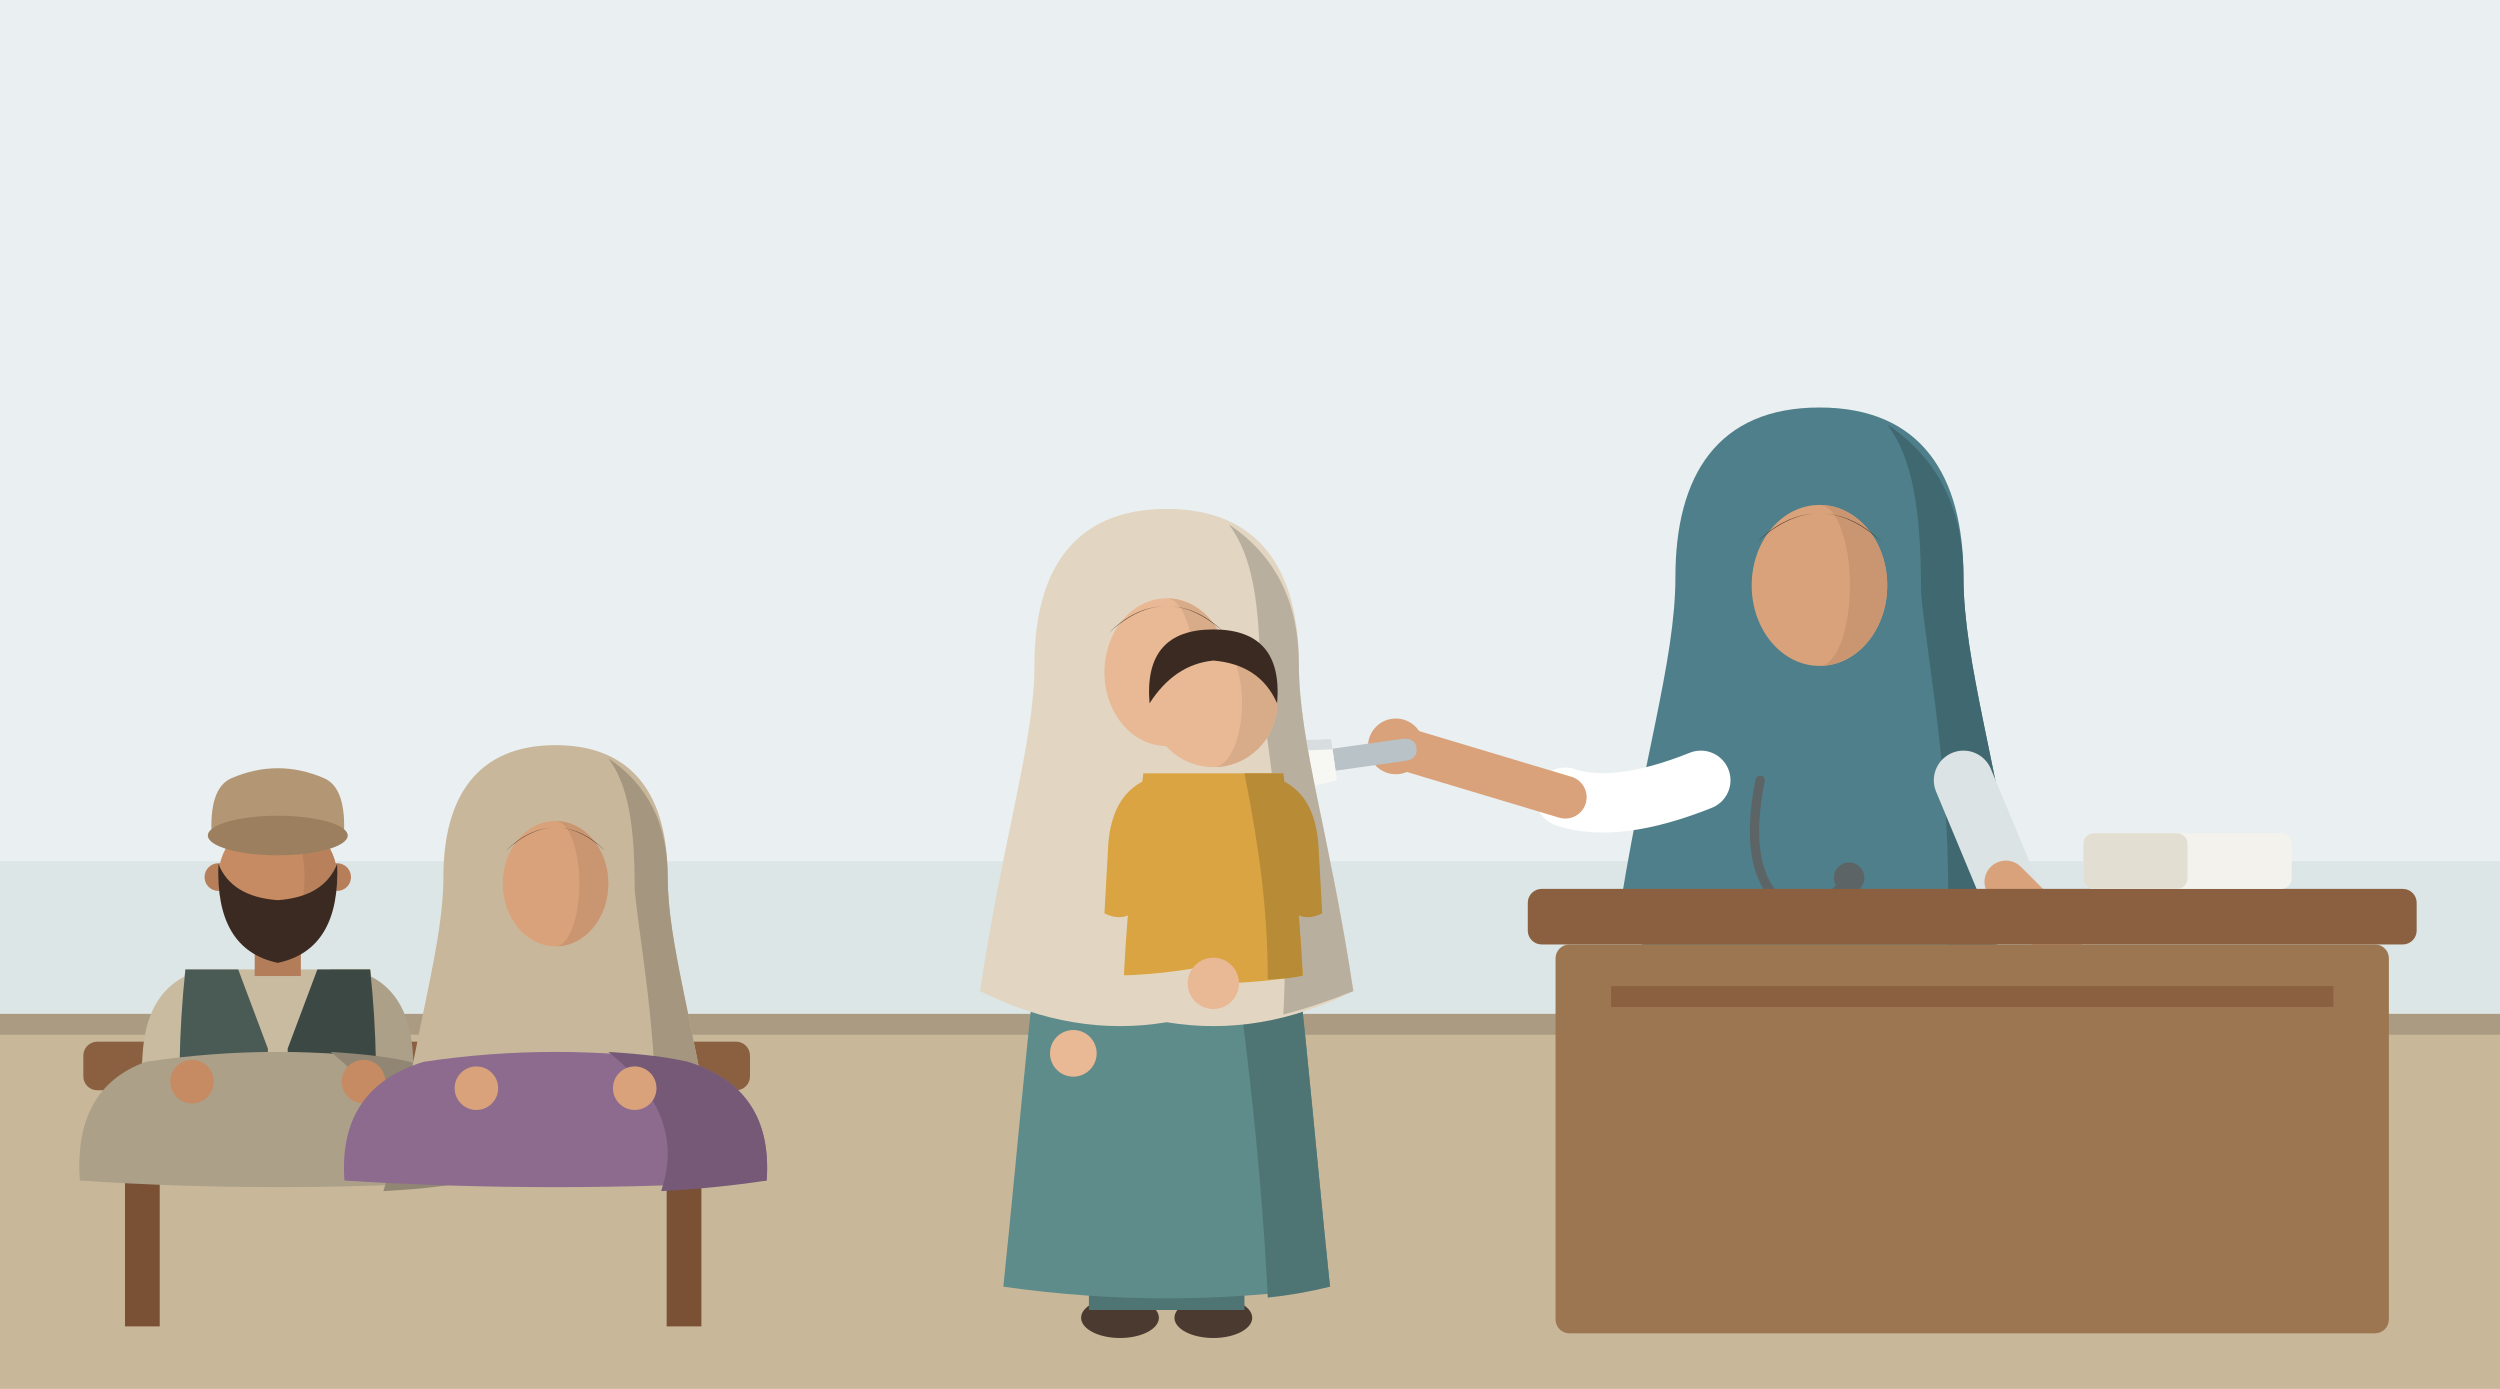
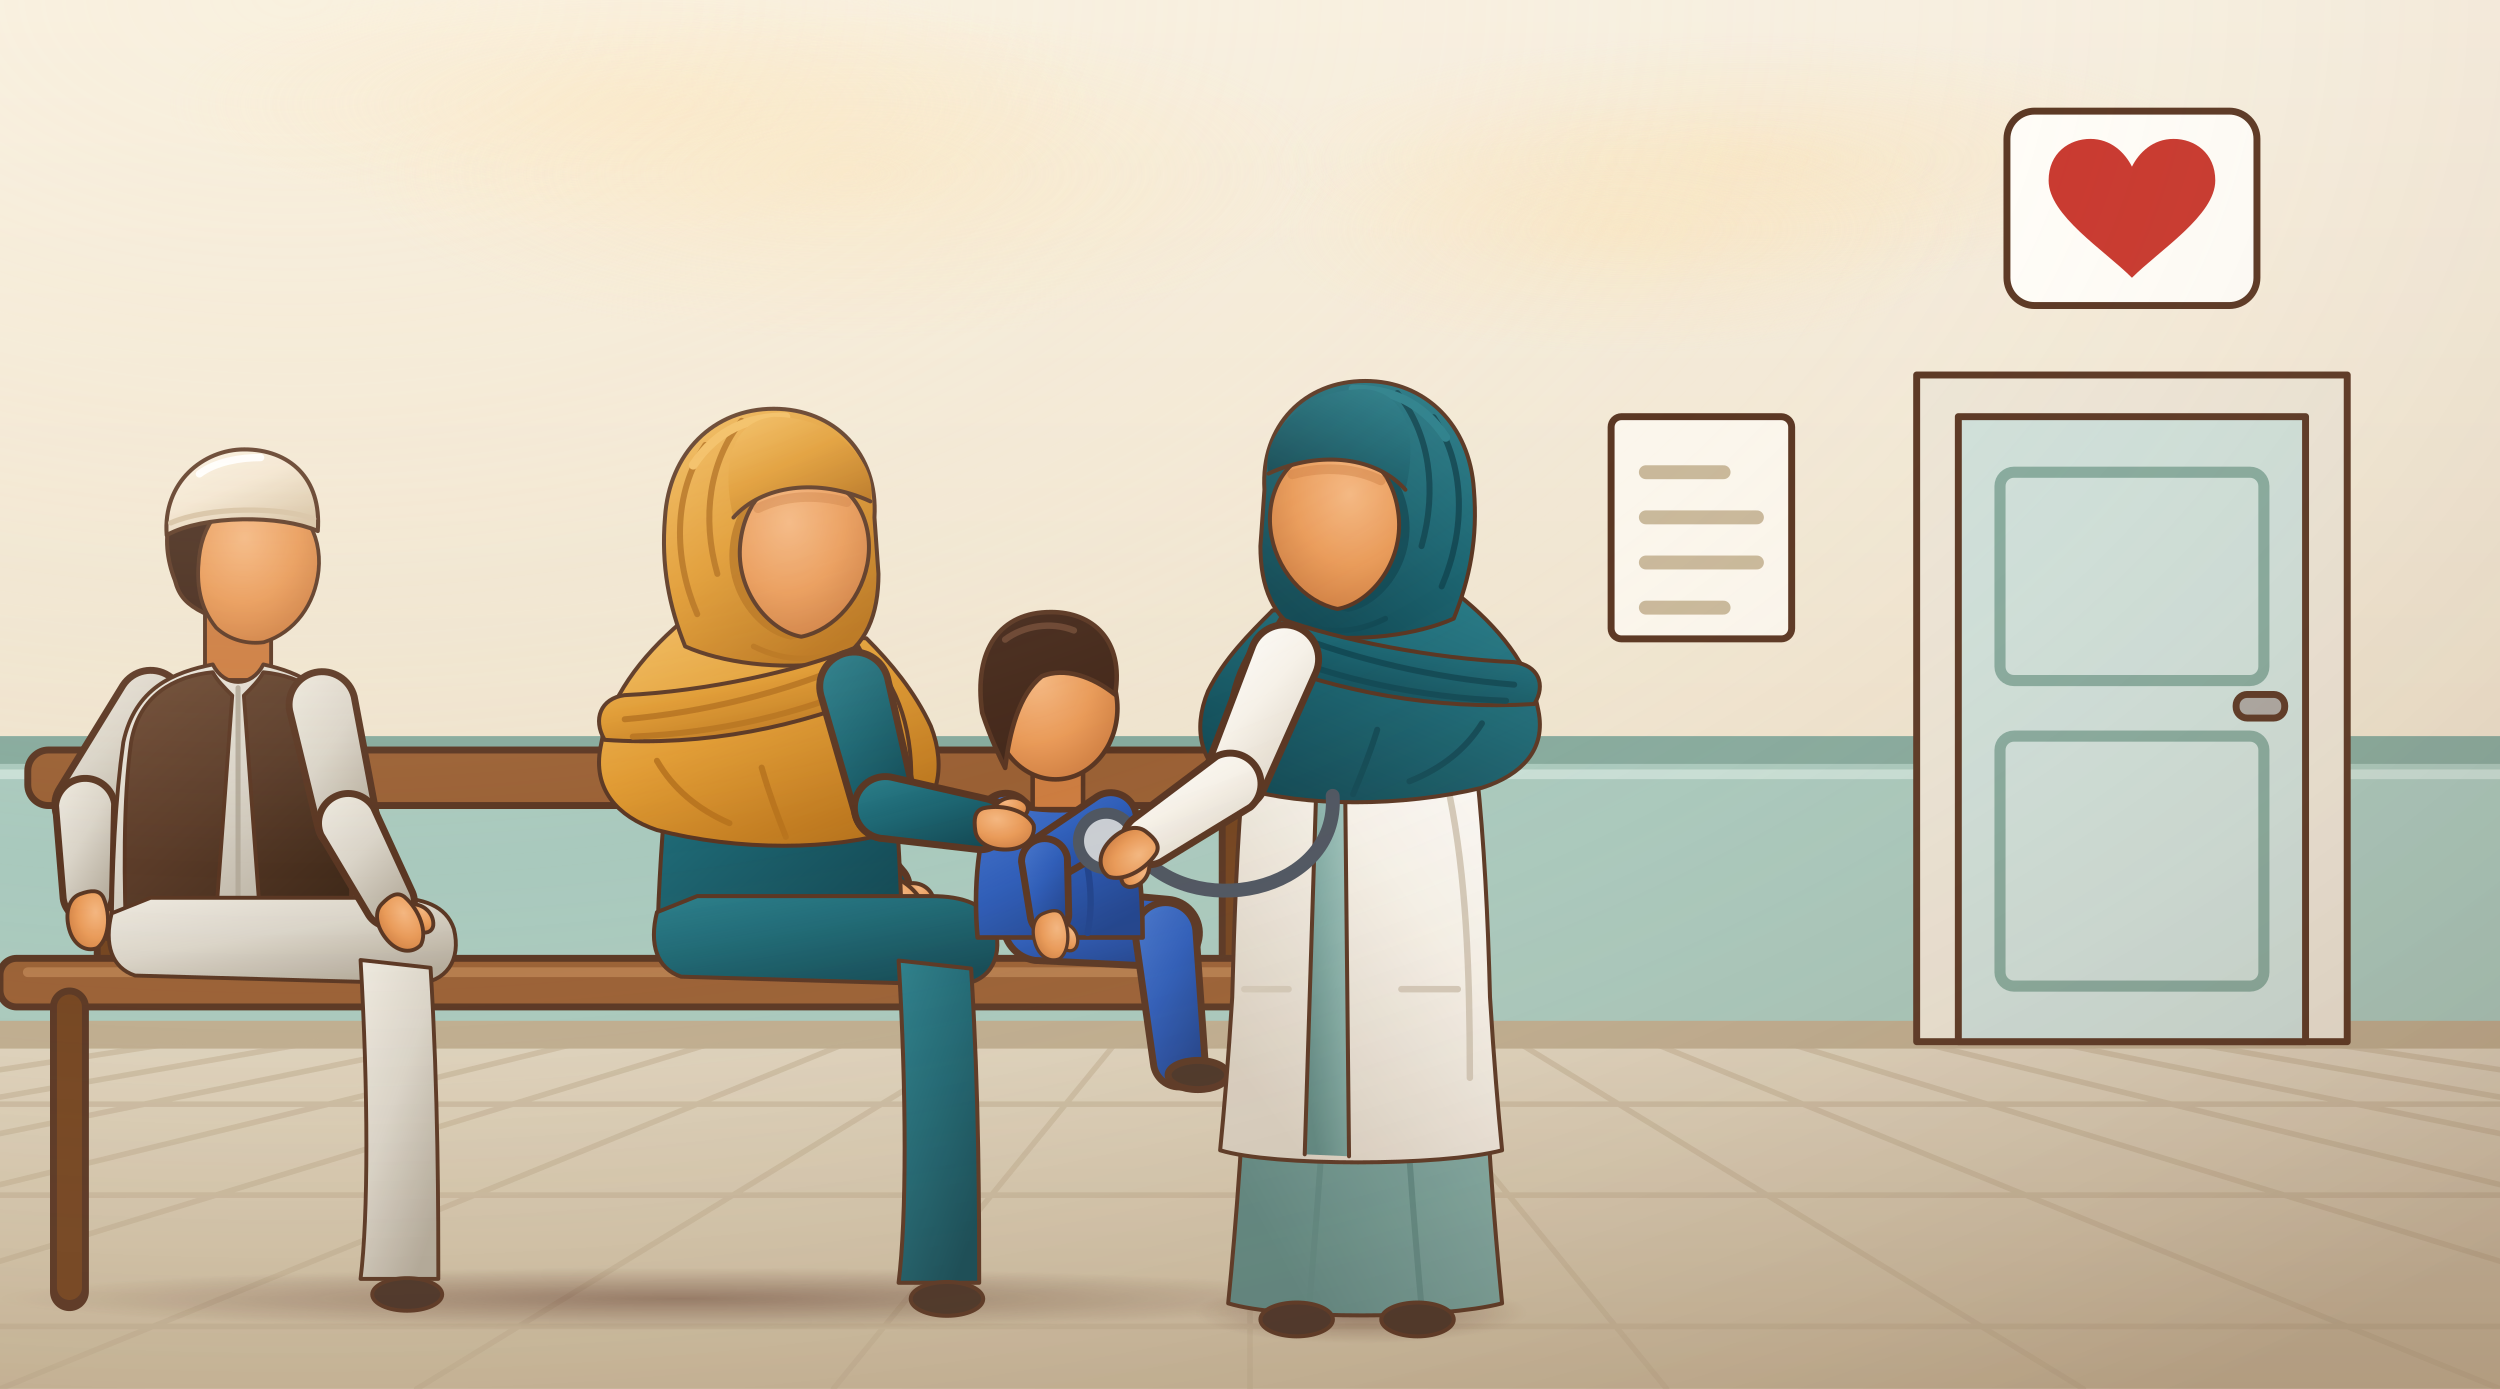
- <svg xmlns="http://www.w3.org/2000/svg" viewBox="0 0 360 200">
-   <rect width="360" height="146" fill="#EAF0F1" />
-   <rect y="124" width="360" height="22" fill="#DCE6E7" />
-   <rect y="146" width="360" height="54" fill="#C9B79A" />
-   <rect y="146" width="360" height="3" fill="#AA9B82" />
-   <rect x="12" y="150" width="96" height="7" rx="2" fill="#8A6040" />
-   <rect x="18" y="157" width="5" height="34" fill="#7A5134" />
-   <rect x="96" y="157" width="5" height="34" fill="#7A5134" />
-   <g transform="translate(40 170) scale(0.95)">
-     <g transform="translate(0 38)">
-       <path d="M-14 -70C-16 -55-17 -46-17.5 -40Q0 -37.5 17.5 -40C17 -46 16 -55 14 -70Z" fill="#C9BBA0" />
-       <path d="M8 -70C10 -55 11 -46 11.5 -38.6Q15 -39 17.5 -40C17 -46 16 -55 14 -70Z" fill="#ACA089" />
-       <path d="M-14 -69Q-20 -66-20.5 -57L-21.5 -40Q-19 -38-16.5 -39Q-15.5 -52-12 -62Z" fill="#C9BBA0" />
-       <path d="M14 -69Q20 -66 20.5 -57L21.5 -40Q19 -38 16.5 -39Q15.5 -52 12 -62Z" fill="#ACA089" />
-       <path d="M-14 -70Q-15.5 -56-14.5 -42H-1.5V-58L-6 -70Z" fill="#4A5A55" />
-       <path d="M14 -70Q15.5 -56 14.5 -42H1.5V-58L6 -70Z" fill="#3B4844" />
-       <circle cx="-3.2" cy="-54" r="0.8" fill="#3B4844" />
-       <circle cx="-3.2" cy="-48" r="0.8" fill="#3B4844" />
-       <rect x="-3.5" y="-76" width="7" height="7" fill="#B27D58" />
-       <circle cx="-9" cy="-84" r="2.1" fill="#B67F5A" />
-       <circle cx="9" cy="-84" r="2.1" fill="#B67F5A" />
-       <circle cx="0" cy="-84" r="9" fill="#C68B62" />
-       <path d="M0 -93A9 9 0 0 1 0 -75A4.05 9 0 0 0 0 -93Z" fill="#B8815B" />
-       <path d="M-9 -86Q-9.5 -73 0 -71Q9.5 -73 9 -86Q7 -81 0 -80.5Q-7 -81-9 -86Z" fill="#3B2A22" />
-       <path d="M-10 -90Q-10.5 -97.5-7 -99Q0 -102 7 -99Q10.5 -97.5 10 -90Q0 -92.5-10 -90Z" fill="#B39674" />
-       <ellipse cx="0" cy="-90.3" rx="10.6" ry="3" fill="#9C7F5E" />
+ <svg xmlns="http://www.w3.org/2000/svg" stroke-linejoin="round" stroke-linecap="round" viewBox="0 0 360 200">
+   <defs>
+     <radialGradient id="lt" cx=".12" cy="0" r="1.25">
+       <stop offset="0" stop-color="#FFF4DC" stop-opacity=".30" />
+       <stop offset=".5" stop-color="#FFF4DC" stop-opacity="0" />
+       <stop offset="1" stop-color="#4A1E08" stop-opacity=".18" />
+     </radialGradient>
+     <radialGradient id="bl">
+       <stop offset="0" stop-color="#FAE3BA" stop-opacity=".75" />
+       <stop offset="1" stop-color="#FAE3BA" stop-opacity="0" />
+     </radialGradient>
+     <radialGradient id="sh">
+       <stop offset="0" stop-color="#3A0E06" stop-opacity=".38" />
+       <stop offset="1" stop-color="#3A0E06" stop-opacity="0" />
+     </radialGradient>
+     <radialGradient id="sk" cx=".36" cy=".3" r=".8">
+       <stop offset="0" stop-color="#F4B680" />
+       <stop offset=".55" stop-color="#E99A58" />
+       <stop offset="1" stop-color="#CC7C40" />
+     </radialGradient>
+     <linearGradient id="sc" x1="0" y1="0" x2="0.7" y2="1">
+       <stop offset="0" stop-color="#F2BC5E" />
+       <stop offset=".5" stop-color="#E09A31" />
+       <stop offset="1" stop-color="#B9741D" />
+     </linearGradient>
+     <linearGradient id="te" x1="0" y1="0" x2="0.7" y2="1">
+       <stop offset="0" stop-color="#2B7F8B" />
+       <stop offset=".5" stop-color="#1D6672" />
+       <stop offset="1" stop-color="#124A55" />
+     </linearGradient>
+     <linearGradient id="kb" x1="0" y1="0" x2="0.7" y2="1">
+       <stop offset="0" stop-color="#4776CC" />
+       <stop offset=".5" stop-color="#2D5CB8" />
+       <stop offset="1" stop-color="#1F428C" />
+     </linearGradient>
+     <linearGradient id="ws" x1="0" y1="0" x2="0.7" y2="1">
+       <stop offset="0" stop-color="#FBF3E6" />
+       <stop offset=".5" stop-color="#F3E6D2" />
+       <stop offset="1" stop-color="#D6C2A4" />
+     </linearGradient>
+     <linearGradient id="km" x1="0" y1="0" x2="0.7" y2="1">
+       <stop offset="0" stop-color="#EEE9DF" />
+       <stop offset=".5" stop-color="#DAD4C8" />
+       <stop offset="1" stop-color="#B4AB9B" />
+     </linearGradient>
+     <linearGradient id="vs" x1="0" y1="0" x2="0.7" y2="1">
+       <stop offset="0" stop-color="#6E4A33" />
+       <stop offset=".5" stop-color="#5A3B28" />
+       <stop offset="1" stop-color="#3E2818" />
+     </linearGradient>
+     <linearGradient id="ct" x1="0" y1="0" x2="0.7" y2="1">
+       <stop offset="0" stop-color="#FFFFFF" />
+       <stop offset=".5" stop-color="#F6F1E8" />
+       <stop offset="1" stop-color="#D9CFC0" />
+     </linearGradient>
+     <linearGradient id="hw" x1="0" y1="0" x2="0" y2="1">
+       <stop offset="0" stop-color="#F7EFE0" />
+       <stop offset="1" stop-color="#ECDFC7" />
+     </linearGradient>
+     <linearGradient id="hf" x1="0" y1="0" x2="0" y2="1">
+       <stop offset="0" stop-color="#DED2BC" />
+       <stop offset="1" stop-color="#C9B89A" />
+     </linearGradient>
+     <linearGradient id="nd" x1="0" y1="0" x2="0.7" y2="1">
+       <stop offset="0" stop-color="#A6C8C1" />
+       <stop offset=".5" stop-color="#82ABA4" />
+       <stop offset="1" stop-color="#5D8781" />
+     </linearGradient>
+   </defs>
+   <rect width="360" height="150" fill="url(#hw)" />
+   <ellipse cx="92" cy="15" rx="68" ry="19" fill="url(#bl)" opacity=".7" />
+   <ellipse cx="122" cy="25" rx="71" ry="24" fill="url(#bl)" opacity=".7" />
+   <ellipse cx="252" cy="23" rx="70" ry="18" fill="url(#bl)" opacity=".7" />
+   <ellipse cx="234" cy="33" rx="52" ry="18" fill="url(#bl)" opacity=".7" />
+   <rect y="108" width="360" height="42" fill="#A9C9BD" />
+   <rect y="106" width="360" height="4" fill="#86AA9D" />
+   <path d="M0 111.5H360" stroke="#C8DFD6" stroke-width="1.4" />
+   <rect y="150" width="360" height="50" fill="url(#hf)" />
+   <rect y="147" width="360" height="4" fill="#BFAD8F" />
+   <path d="M0 159H360M0 172.1H360M0 191H360M26.4 150L-300 200M45.6 150L-240 200M64.8 150L-180 200M84 150L-120 200M103.2 150L-60 200M122.4 150L0 200M141.6 150L60 200M160.8 150L120 200M180 150L180 200M199.2 150L240 200M218.4 150L300 200M237.6 150L360 200M256.8 150L420 200M276 150L480 200M295.2 150L540 200M314.4 150L600 200M333.6 150L660 200" stroke="#BFAD8F" stroke-width=".8" opacity=".55" />
+   <rect x="276" y="54" width="62" height="96" fill="#EDE5D6" stroke="#5A3622" />
+   <rect x="282" y="60" width="50" height="90" fill="#CFE0DA" stroke="#5A3622" />
+   <rect x="288" y="68" width="38" height="30" rx="2" fill="none" stroke="#86AA9D" stroke-width="1.6" />
+   <rect x="288" y="106" width="38" height="36" rx="2" fill="none" stroke="#86AA9D" stroke-width="1.6" />
+   <rect x="322" y="100" width="7" height="3.4" rx="1.6" fill="#ABA7A2" stroke="#5A3622" />
+   <rect x="289" y="16" width="36" height="28" rx="4" fill="#FFFDF8" stroke="#5A3622" />
+   <path transform="translate(307 31) scale(1)" d="M0 9C-4 5-12 0-12-5C-12-9-9-11-6-11C-3-11-1-9 0-7C1-9 3-11 6-11C9-11 12-9 12-5C12 0 4 5 0 9Z" fill="#C8372D" />
+   <rect x="232" y="60" width="26" height="32" rx="1.5" fill="#FBF6EC" stroke="#5A3622" />
+   <path d="M237 68h11.2M237 74.5h16M237 81h16M237 87.5h11.2" stroke="#C9B89A" stroke-width="2" stroke-linecap="round" />
+   <ellipse cx="98" cy="187" rx="98" ry="4.5" fill="url(#sh)" />
+   <rect x="4" y="108" width="186" height="8" rx="3" fill="#9A6034" stroke="#5A3622" />
+   <path d="M16 116V138M178 116V138" stroke="#5A3622" stroke-width="5" />
+   <path d="M16 116V138M178 116V138" stroke="#74441F" stroke-width="3" />
+   <rect x="0" y="138" width="194" height="7" rx="2.4" fill="#9A6034" stroke="#5A3622" />
+   <path d="M4 140H190" stroke="#B57C4C" stroke-width="1.4" />
+   <path d="M10 145V186" stroke="#5A3622" stroke-width="5.6" />
+   <path d="M10 145V185.4" stroke="#74441F" stroke-width="3.6" />
+   <path d="M184 145V186" stroke="#5A3622" stroke-width="5.6" />
+   <path d="M184 145V185.4" stroke="#74441F" stroke-width="3.6" />
+   <path d="M17.7 98.7L8.6 113.5A4.284 4.284 0 0 0 15.8 118.2L25.7 103.9A4.76 4.76 0 0 0 17.7 98.7Z" fill="url(#km)" stroke="#5A3622" />
+   <path d="M8 116L9.1 129.4A3.57 3.57 0 0 0 16.2 129.2L16.5 115.7A4.284 4.284 0 0 0 8 116Z" fill="url(#km)" stroke="#5A3622" />
+   <g transform="translate(12.72 132.08) rotate(88.296) scale(0.56)">
+     <path d="M-3-3C-2.2-7.4 2.2-9 5-7.2C6.4-6.2 6.2-4.2 4.4-3.2Z" fill="url(#sk)" stroke="#5A3622" />
+     <path d="M-5-4C0-6 6-5 8-2C9 1 7 4 3 5C-1 6-5 5-6 2C-7-1-7-3-5-4Z" fill="url(#sk)" stroke="#5A3622" />
+   </g>
+   <g transform="translate(34 80) scale(0.56 0.56)">
+     <path d="M-8 14H9V32H-8Z" fill="#CC7C40" stroke="#5A3622" />
+     <path d="M-6 28C-16 30-26 34-29 48C-31 62-32 80-32 100H32C32 80 31 62 29 48C26 34 16 30 7 28C4 34-3 34-6 28Z" fill="url(#km)" stroke="#5A3622" />
+     <path d="M-6 30C-16 31-25 36-27 48C-29 62-29 84-28 104H-6L-1 36C-3 34-5 32-6 30ZM7 30C17 31 26 36 28 48C30 62 30 84 29 104H7L2 36C4 34 6 32 7 30Z" fill="url(#vs)" stroke="#5A3622" />
+     <path d="M0.5 34V96" stroke="#B4AB9B" stroke-width="1.3" />
+     <path d="M-32 92C-34 100-32 106-26 108L46 110C54 110 58 104 56 96C54 90 48 88 40 88H-22Z" fill="url(#km)" stroke="#5A3622" />
+     <path d="M32 104C34 138 34 170 32 186H52C52 170 52 138 50 106Z" fill="url(#km)" stroke="#5A3622" />
+     <ellipse cx="44" cy="190" rx="9" ry="4.2" fill="#4A3326" stroke="#5A3622" />
+   </g>
+   <g transform="translate(34 80) scale(0.588 0.588)">
+     <path d="M-15 6C-19-4-17-16-6-20C6-23 16-16 17-6C17 2 15 8 12 12L-8 14C-12 12-14 10-15 6Z" fill="#44281A" stroke="#5A3622" />
+     <g transform="translate(5 3) rotate(6) scale(.92)">
+       <path d="M0-19.5C10-19.5 16.5-11 16.5-1C16.5 8 12 16 4 19.5C0 20.5-5 20-9 17C-14 12-15.5 6-15.5-1C-15.5-12-9-19.5 0-19.5Z" fill="url(#sk)" stroke="#5A3622" />
    </g>
-     <path d="M-30 0Q-31 -14-20 -18Q0 -21 20 -18Q31 -14 30 0Q0 2-30 0Z" fill="#ACA089" />
-     <path d="M8 -19.5Q16 -19 20 -18Q31 -14 30 0Q24 1.2 16 1.6Q20 -10 8 -19.5Z" fill="#908673" />
-     <circle cx="-13" cy="-15" r="3.3" fill="#C68B62" />
-     <circle cx="13" cy="-15" r="3.3" fill="#C68B62" />
-   </g>
-   <g transform="translate(80 170) scale(0.95)">
-     <g transform="translate(0 40)">
-       <path d="M-13 -70C-15 -58-16 -50-17 -42H17C16 -50 15 -58 13 -70Z" fill="#8C6B8E" />
-       <path d="M0 -106C-12 -106-17 -98-17 -86C-17 -76-21 -64-24 -44Q-12 -38 0 -40Q12 -38 24 -44C21 -64 17 -76 17 -86C17 -98 12 -106 0 -106Z" fill="#C9B79C" />
-       <path d="M8 -104C14 -100 17 -94 17 -86C17 -76 21 -64 24 -44Q19 -42 15 -41C16 -60 13 -74 12 -84C12 -94 11 -100 8 -104Z" fill="#A4967F" />
-       <ellipse cx="0" cy="-85" rx="8" ry="9.5" fill="#D9A27A" />
-       <path d="M0 -94.5A8 9.5 0 0 1 0 -75.5A3.6 9.5 0 0 0 0 -94.5Z" fill="#C99671" />
-       <path d="M-7.5 -90Q0 -97 7.5 -90Q4 -93.5 0 -93.5Q-4 -93.5-7.5 -90Z" fill="#3B2A22" />
+     <path d="M-17-5C-18-18-8-26 2-26C13-26 21-19 20-6C11-10-8-10-17-5Z" fill="url(#ws)" stroke="#5A3622" />
+     <path d="M-16-8C-7-12 11-12 19-9" fill="none" stroke="#D6C2A4" stroke-width="1.3" />
+     <path d="M-9-20C-5-23 1-24 6-24" fill="none" stroke="#FFFFFF" stroke-width="1.8" stroke-linecap="round" />
+   </g>
+   <path d="M41.7 102.3L45.8 119.2A4.284 4.284 0 0 0 54.2 117.3L51 100.3A4.76 4.76 0 0 0 41.7 102.3Z" fill="url(#km)" stroke="#5A3622" />
+   <path d="M46.2 120.2L53.1 131.8A3.57 3.57 0 0 0 59.4 128.5L53.8 116.3A4.284 4.284 0 0 0 46.2 120.2Z" fill="url(#km)" stroke="#5A3622" />
+   <g transform="translate(57.52 132.64) rotate(62.423) scale(0.56)">
+     <path d="M-3-3C-2.2-7.4 2.2-9 5-7.2C6.4-6.2 6.2-4.2 4.4-3.2Z" fill="url(#sk)" stroke="#5A3622" />
+     <path d="M-5-4C0-6 6-5 8-2C9 1 7 4 3 5C-1 6-5 5-6 2C-7-1-7-3-5-4Z" fill="url(#sk)" stroke="#5A3622" />
+   </g>
+   <path d="M98.3 102L110.2 115.5A4.437 4.437 0 0 0 117 109.9L105.9 95.7A4.93 4.93 0 0 0 98.3 102Z" fill="url(#te)" stroke="#5A3622" />
+   <path d="M110.3 115.7L124.7 130.5A3.697 3.697 0 0 0 130.2 125.6L116.9 109.7A4.437 4.437 0 0 0 110.3 115.7Z" fill="url(#te)" stroke="#5A3622" />
+   <g transform="translate(129.4 130.2) rotate(47.95) scale(0.58)">
+     <path d="M-3-3C-2.2-7.4 2.2-9 5-7.2C6.4-6.2 6.2-4.2 4.4-3.2Z" fill="url(#sk)" stroke="#5A3622" />
+     <path d="M-5-4C0-6 6-5 8-2C9 1 7 4 3 5C-1 6-5 5-6 2C-7-1-7-3-5-4Z" fill="url(#sk)" stroke="#5A3622" />
+   </g>
+   <g transform="translate(112 78) scale(0.58 0.58)">
+     <path d="M-20 24C-27 44-29 70-30 100H31C30 70 29 44 21 24Z" fill="url(#te)" stroke="#5A3622" />
+     <path d="M-30 92C-32 100-30 106-24 108L44 110C52 110 56 104 54 96C52 90 46 88 38 88H-20Z" fill="url(#te)" stroke="#5A3622" />
+     <path d="M30 104C32 137 32 168 30 184H50C50 168 50 137 48 106Z" fill="url(#te)" stroke="#5A3622" />
+     <ellipse cx="42" cy="188" rx="9" ry="4.2" fill="#4A3326" stroke="#5A3622" />
+   </g>
+   <g transform="translate(112 78) scale(0.58 0.58)">
+     <path d="M-24 20C-34 28.6 -42 38.9 -44 51C-46 61.3 -40 68.2 -30 71.6C-10 76.8 14 76.8 30 71.6C40 66.4 42 56.1 38 45.8C34 37.2 28 30 22 24Z" fill="url(#sc)" stroke="#5A3622" />
+     <path d="M28 40.6C31 49.2 31 57.8 29 66.4M-30 54.4C-26 61.3 -20 66.4 -12 69.9M-4 56.1C-2 63 0 68.2 2 73.3" fill="none" stroke="#B9741D" stroke-width="1.5" stroke-linecap="round" />
+     <path d="M22 28C30 35.5 34 47.5 33 63C32 68.2 28 71.6 24 71.6C22 59.6 20 45.8 14 36Z" fill="url(#sc)" stroke="#5A3622" />
+     <path d="M24-6C25-22 14-33-1-33C-16-33-27-22-28-6C-29 6-27 16-23 26C-14 30 0 32 14 30C22 26 25 18 25 8Z" fill="url(#sc)" stroke="#5A3622" />
+     <path d="M-18-24C-26-12-26 4-20 18M-9-30C-17-20-19-6-15 8" fill="none" stroke="#B9741D" stroke-width="1.5" stroke-linecap="round" />
+     <path d="M-21-19C-15-28-7-31 2-31" fill="none" stroke="#F2BC5E" stroke-width="2.2" stroke-linecap="round" />
+     <g transform="translate(6 3) rotate(6)">
+       <path d="M0-19.5C10-19.5 16.5-11 16.5-1C16.5 9 10 18 2 20.5C-6 20-15.5 11-15.5-1C-15.5-12-9-19.5 0-19.5Z" fill="#B9741D" transform="translate(-2.5 1)" opacity=".9" />
+       <path d="M0-19.5C10-19.5 16.5-11 16.5-1C16.5 9 10 18 2 20.5C-6 20-15.5 11-15.5-1C-15.5-12-9-19.5 0-19.5Z" fill="url(#sk)" stroke="#5A3622" />
    </g>
-     <path d="M-32 0Q-33 -14-20 -18Q0 -21 20 -18Q33 -14 32 0Q0 2-32 0Z" fill="#8C6B8E" />
-     <path d="M8 -19.5Q16 -19 20 -18Q33 -14 32 0Q24 1.2 16 1.6Q20 -10 8 -19.5Z" fill="#755977" />
-     <circle cx="-12" cy="-14" r="3.3" fill="#D9A27A" />
-     <circle cx="12" cy="-14" r="3.3" fill="#D9A27A" />
-   </g>
-   <g transform="translate(262 188) scale(1.22)">
-     <ellipse cx="-6" cy="-2" rx="5" ry="2.6" fill="#4A3A30" />
-     <ellipse cx="6" cy="-2" rx="5" ry="2.6" fill="#4A3A30" />
-     <path d="M-10 -12H10V-3H-10Z" fill="#58657B" />
-     <path d="M-14 -70C-17 -50-18 -35-19 -16Q0 -13 19 -16C18 -35 17 -50 14 -70Z" fill="#FFFFFF" />
-     <path d="M6 -70C9 -50 10 -35 11 -15Q15 -15.5 19 -16C18 -35 17 -50 14 -70Z" fill="#DCE3E5" />
-     <path d="M-3 -64L0 -40L3 -64Z" fill="#6E7F9A" />
-     <path d="M-13 -70C-15 -58-16 -50-17 -42H17C16 -50 15 -58 13 -70Z" fill="#6E7F9A" />
-     <path d="M0 -106C-12 -106-17 -98-17 -86C-17 -76-21 -64-24 -44Q-12 -38 0 -40Q12 -38 24 -44C21 -64 17 -76 17 -86C17 -98 12 -106 0 -106Z" fill="#4F7F8A" />
-     <path d="M8 -104C14 -100 17 -94 17 -86C17 -76 21 -64 24 -44Q19 -42 15 -41C16 -60 13 -74 12 -84C12 -94 11 -100 8 -104Z" fill="#406871" />
-     <ellipse cx="0" cy="-85" rx="8" ry="9.5" fill="#D9A27A" />
-     <path d="M0 -94.5A8 9.5 0 0 1 0 -75.5A3.6 9.5 0 0 0 0 -94.5Z" fill="#C99671" />
-     <path d="M-7.5 -90Q0 -97 7.5 -90Q4 -93.5 0 -93.5Q-4 -93.5-7.5 -90Z" fill="#3B2A22" />
-     <path d="M-7 -62Q-9 -52-5 -48Q0 -46 3 -50" fill="none" stroke="#5C6466" stroke-width="1.1" stroke-linecap="round" stroke-linejoin="round" />
-     <circle cx="3.5" cy="-50.5" r="1.8" fill="#5C6466" />
-     <path d="M10 -52A3 3 0 1 0 10 -46A2.4 2.4 0 1 1 10 -52Z" fill="#B6322D" />
-     <path d="M-14 -62Q-24 -58 -30 -60" fill="none" stroke="#FFFFFF" stroke-width="7" stroke-linecap="round" />
-     <path d="M-30 -60L-50 -66" fill="none" stroke="#D9A27A" stroke-width="5.04" stroke-linecap="round" />
-     <circle cx="-50" cy="-66" r="3.29" fill="#D9A27A" />
-     <path d="M17 -62Q19.5 -56 22 -50" fill="none" stroke="#DCE3E5" stroke-width="7" stroke-linecap="round" />
-     <path d="M22 -50L28 -44" fill="none" stroke="#D9A27A" stroke-width="5.04" stroke-linecap="round" />
-     <circle cx="28" cy="-44" r="3.29" fill="#D9A27A" />
-   </g>
-   <g transform="translate(202 108) rotate(172)">
-     <path d="M0 -1.6H10V1.6H0Q-2 1.6-2 0Q-2 -1.6 0 -1.6Z" fill="#B9C2C7" />
-     <path d="M10 -3Q24 -4.5 44 -6Q56 -6 56 0Q56 6 44 6Q24 4.5 10 3Z" fill="#F7F7F4" />
-     <path d="M10 1.5Q24 3 44 4.2Q53 4.5 55.5 1.2Q55 6 44 6Q24 4.5 10 3Z" fill="#D8DDE0" />
-     <rect x="24" y="-3.6" width="16" height="7.2" rx="1.2" fill="#2F4F57" />
-     <path d="M27 0h10" stroke="#8FD0C0" stroke-width="2" stroke-linecap="round" />
-     <circle cx="48.5" cy="0" r="2.6" fill="#3F7F8C" />
-   </g>
-   <rect x="220" y="128" width="128" height="8" rx="2" fill="#8A6040" />
-   <rect x="224" y="136" width="120" height="56" rx="2" fill="#9C7650" />
-   <rect x="232" y="142" width="104" height="3" fill="#8A6040" />
-   <rect x="300" y="120" width="30" height="8" rx="1.5" fill="#F4F2EC" />
-   <rect x="300" y="120" width="15" height="8" rx="1.5" fill="#E3DED2" />
-   <g transform="translate(168 192) scale(1.12)">
-     <ellipse cx="-6" cy="-2" rx="5" ry="2.6" fill="#4A3A30" />
-     <ellipse cx="6" cy="-2" rx="5" ry="2.6" fill="#4A3A30" />
-     <path d="M-10 -10H10V-3H-10Z" fill="#4E7573" />
-     <path d="M-14 -70C-17 -50-19 -25-21 -6Q0 -3 21 -6C19 -25 17 -50 14 -70Z" fill="#5E8C8A" />
-     <path d="M5 -70C9 -50 12 -25 13 -4.6Q17 -5 21 -6C19 -25 17 -50 14 -70Z" fill="#4E7573" />
-     <path d="M-13 -70C-15 -58-16 -50-17 -42H17C16 -50 15 -58 13 -70Z" fill="#5E8C8A" />
-     <path d="M0 -106C-12 -106-17 -98-17 -86C-17 -76-21 -64-24 -44Q-12 -38 0 -40Q12 -38 24 -44C21 -64 17 -76 17 -86C17 -98 12 -106 0 -106Z" fill="#E2D6C2" />
-     <path d="M8 -104C14 -100 17 -94 17 -86C17 -76 21 -64 24 -44Q19 -42 15 -41C16 -60 13 -74 12 -84C12 -94 11 -100 8 -104Z" fill="#B9AF9F" />
-     <ellipse cx="0" cy="-85" rx="8" ry="9.5" fill="#E9B894" />
-     <path d="M0 -94.5A8 9.5 0 0 1 0 -75.5A3.6 9.5 0 0 0 0 -94.5Z" fill="#D8AB89" />
-     <path d="M-7.5 -90Q0 -97 7.5 -90Q4 -93.5 0 -93.5Q-4 -93.5-7.5 -90Z" fill="#3B2A22" />
-     <g transform="translate(6 -30)">
-       <path d="M-9 -42C-10 -34-11 -26-11.5 -16Q0 -14 11.5 -16C11 -26 10 -34 9 -42Z" fill="#D9A441" />
-       <path d="M4 -42C6 -32 7 -24 7 -15.5Q10 -15.6 11.5 -16C11 -26 10 -34 9 -42Z" fill="#B88B37" />
-       <path d="M-9 -41Q-13 -39-13.5 -33L-14 -24Q-12 -23-10.5 -24Q-10 -31-7 -36Z" fill="#D9A441" />
-       <path d="M9 -41Q13 -39 13.5 -33L14 -24Q12 -23 10.5 -24Q10 -31 7 -36Z" fill="#B88B37" />
-       <circle cx="0" cy="-51" r="8.2" fill="#E9B894" />
-       <path d="M0 -59.2A8.2 8.2 0 0 1 0 -42.8A3.69 8.2 0 0 0 0 -59.2Z" fill="#D8AB89" />
-       <path d="M-8.2 -51Q-9 -60.5 0 -60.5Q9 -60.5 8.2 -51Q6 -56 0 -56.5Q-5 -56-8.2 -51Z" fill="#3B2A22" />
+     <path d="M-11-6C-4-14 10-16 23-10C25-18 16-31-1-31C-12-30-14-18-11-6Z" fill="url(#sc)" />
+     <path d="M-11-6C-4-14 10-16 23-10" fill="none" stroke="#5A3622" stroke-width="1" stroke-linecap="round" />
+     <path d="M-4.9-10.7C1.2-13.7 9.1-14.4 17.1-12.2" fill="none" stroke="#CC7C40" stroke-width="2.4" stroke-linecap="round" opacity=".45" transform="translate(0 2.4)" />
+     <path d="M-6 26C2 30 10 30 18 26" fill="none" stroke="#B9741D" stroke-width="1.4" stroke-linecap="round" />
+     <path d="M20 26C6 32 -18 37.2 -38 38.1C-44 38.9 -46 44.1 -43 49.2C-18 51 6 45.8 26 37.2Z" fill="url(#sc)" stroke="#5A3622" />
+     <path d="M18 30.3C2 37.2 -18 42.4 -38 44.1M22 35.5C6 42.4 -14 47.5 -36 48.4" fill="none" stroke="#B9741D" stroke-width="1.5" stroke-linecap="round" />
+   </g>
+   <path d="M142.4 120.7L151.2 127.6A3.326 3.326 0 0 0 155.5 122.5L147.1 115A3.696 3.696 0 0 0 142.4 120.7Z" fill="url(#kb)" stroke="#5A3622" />
+   <path d="M151.1 127.5L158.9 134.1A2.772 2.772 0 0 0 162.7 130L155.6 122.6A3.326 3.326 0 0 0 151.1 127.5Z" fill="url(#kb)" stroke="#5A3622" />
+   <g transform="translate(162.56 133.68) rotate(43.13) scale(0.475)">
+     <path d="M-3-3C-2.2-7.4 2.2-9 5-7.2C6.4-6.2 6.2-4.2 4.4-3.2Z" fill="url(#sk)" stroke="#5A3622" />
+     <path d="M-5-4C0-6 6-5 8-2C9 1 7 4 3 5C-1 6-5 5-6 2C-7-1-7-3-5-4Z" fill="url(#sk)" stroke="#5A3622" />
+   </g>
+   <path d="M149 138.3L167.5 139.2A4.858 4.858 0 0 0 168.2 129.5L149.7 127.8A5.28 5.28 0 0 0 149 138.3Z" fill="url(#kb)" stroke="#5A3622" />
+   <path d="M163.5 134.8L166.1 153.2A3.703 3.703 0 0 0 173.5 152.4L172.2 133.9A4.356 4.356 0 0 0 163.5 134.8Z" fill="url(#kb)" stroke="#5A3622" />
+   <ellipse cx="172.5" cy="154.8" rx="4.3" ry="2.1" fill="#4A3326" stroke="#5A3622" />
+   <g transform="translate(152 102) scale(0.66 0.66)">
+     <path d="M-5 10H6V22H-5Z" fill="#CC7C40" stroke="#5A3622" />
+     <path d="M-13 20C-17 26-18 40-17 50H19C19 40 18 26 14 20C8 23-6 23-13 20Z" fill="url(#kb)" stroke="#5A3622" />
+     <path d="M6 30C8 38 8 44 7 49" fill="none" stroke="#1F428C" stroke-width="1.4" stroke-linecap="round" />
+   </g>
+   <g transform="translate(152 102) scale(0.66 0.66)">
+     <ellipse cx="0" cy="0" rx="13.5" ry="15.5" fill="url(#sk)" stroke="#5A3622" />
+     <path d="M13 -3C15 -15 8-21-1-21C-12-21-18-13-16 1C-14 7-12 11-11 13C-10 5-8-3-3-7C2-9 8-7 13-3Z" fill="#44281A" stroke="#5A3622" />
+     <path d="M4-17C-1-19-7-18-11-15" stroke="#6A4430" stroke-width="1.4" fill="none" stroke-linecap="round" />
+   </g>
+   <path d="M158 114.7L148.7 121A3.326 3.326 0 0 0 152.2 126.6L161.9 121A3.696 3.696 0 0 0 158 114.7Z" fill="url(#kb)" stroke="#5A3622" />
+   <path d="M147.1 124.1L148.4 132.2A2.772 2.772 0 0 0 153.9 131.7L153.7 123.5A3.326 3.326 0 0 0 147.1 124.1Z" fill="url(#kb)" stroke="#5A3622" />
+   <g transform="translate(151.34 134.34) rotate(85.036) scale(0.475)">
+     <path d="M-3-3C-2.2-7.4 2.2-9 5-7.2C6.4-6.2 6.2-4.2 4.4-3.2Z" fill="url(#sk)" stroke="#5A3622" />
+     <path d="M-5-4C0-6 6-5 8-2C9 1 7 4 3 5C-1 6-5 5-6 2C-7-1-7-3-5-4Z" fill="url(#sk)" stroke="#5A3622" />
+   </g>
+   <path d="M118.2 100.1L123.2 117.4A4.437 4.437 0 0 0 131.8 115.2L127.8 97.6A4.93 4.93 0 0 0 118.2 100.1Z" fill="url(#te)" stroke="#5A3622" />
+   <path d="M126.7 120.7L140.6 122.3A3.697 3.697 0 0 0 141.9 115L128.3 111.9A4.437 4.437 0 0 0 126.7 120.7Z" fill="url(#te)" stroke="#5A3622" />
+   <g transform="translate(144.08 119.16) rotate(9.82) scale(0.58)">
+     <path d="M-3-3C-2.2-7.4 2.2-9 5-7.2C6.4-6.2 6.2-4.2 4.4-3.2Z" fill="url(#sk)" stroke="#5A3622" />
+     <path d="M-5-4C0-6 6-5 8-2C9 1 7 4 3 5C-1 6-5 5-6 2C-7-1-7-3-5-4Z" fill="url(#sk)" stroke="#5A3622" />
+   </g>
+   <ellipse cx="196" cy="189" rx="24" ry="4.5" fill="url(#sh)" />
+   <path d="M200.9 94.5L199.9 113.6A4.437 4.437 0 0 0 208.8 114.3L210.8 95.3A4.93 4.93 0 0 0 200.9 94.5Z" fill="url(#ct)" stroke="#5A3622" />
+   <path d="M199.9 113.4L198.5 131A3.697 3.697 0 0 0 205.8 131.9L208.7 114.5A4.437 4.437 0 0 0 199.9 113.4Z" fill="url(#ct)" stroke="#5A3622" />
+   <g transform="translate(201.8 134.32) rotate(97.08) scale(0.58)">
+     <path d="M-3-3C-2.2-7.4 2.2-9 5-7.2C6.4-6.2 6.2-4.2 4.4-3.2Z" fill="url(#sk)" stroke="#5A3622" />
+     <path d="M-5-4C0-6 6-5 8-2C9 1 7 4 3 5C-1 6-5 5-6 2C-7-1-7-3-5-4Z" fill="url(#sk)" stroke="#5A3622" />
+   </g>
+   <g transform="translate(196 74) scale(-0.58 0.58)">
+     <path d="M-20 24C-27 44-29 80-30 120C-31 150-33 176-35 196C-20 200 20 200 33 196C31 176 29 150 28 120C27 80 27 44 21 24Z" fill="url(#nd)" stroke="#5A3622" />
+     <path d="M-12 160C-13 174-14 186-15 197M10 160C11 174 12 186 13 198" fill="none" stroke="#5D8781" stroke-width="1.5" />
+     <path d="M-21 24C-28 44-31 80-32 120C-33 136-34 148-35 158C-20 162 22 162 35 158C34 148 33 136 32 120C31 80 29 44 22 24Z" fill="url(#ct)" stroke="#5A3622" />
+     <path d="M4 64L3 159.5L14 159L11 64Z" fill="url(#nd)" />
+     <path d="M4 64L3 159.5M11 64L14 159" fill="none" stroke="#5A3622" />
+     <path d="M-24 118H-10M18 118H29M-22 70C-26 90-27 112-27 140" fill="none" stroke="#D3C8B7" stroke-width="1.6" />
+     <ellipse cx="-14" cy="200" rx="9" ry="4.2" fill="#4A3326" stroke="#5A3622" />
+     <ellipse cx="16" cy="200" rx="9" ry="4.2" fill="#4A3326" stroke="#5A3622" />
+   </g>
+   <g transform="translate(196 74) scale(-0.58 0.58)">
+     <path d="M-24 20C-34 28 -42 37.6 -44 48.8C-46 58.4 -40 64.8 -30 68C-10 72.8 14 72.8 30 68C40 63.2 42 53.6 38 44C34 36 28 30 22 24Z" fill="url(#te)" stroke="#5A3622" />
+     <path d="M28 39.2C31 47.2 31 55.2 29 63.2M-30 52C-26 58.4 -20 63.2 -12 66.4M-4 53.6C-2 60 0 64.8 2 69.6" fill="none" stroke="#124A55" stroke-width="1.5" stroke-linecap="round" />
+     <path d="M22 28C30 34.4 34 45.6 33 60C32 64.8 28 68 24 68C22 56.8 20 44 14 36Z" fill="url(#te)" stroke="#5A3622" />
+     <path d="M24-6C25-22 14-33-1-33C-16-33-27-22-28-6C-29 6-27 16-23 26C-14 30 0 32 14 30C22 26 25 18 25 8Z" fill="url(#te)" stroke="#5A3622" />
+     <path d="M-18-24C-26-12-26 4-20 18M-9-30C-17-20-19-6-15 8" fill="none" stroke="#124A55" stroke-width="1.5" stroke-linecap="round" />
+     <path d="M-21-19C-15-28-7-31 2-31" fill="none" stroke="#2B7F8B" stroke-width="2.2" stroke-linecap="round" />
+     <g transform="translate(6 3) rotate(6)">
+       <path d="M0-19.5C10-19.5 16.5-11 16.5-1C16.5 9 10 18 2 20.5C-6 20-15.5 11-15.5-1C-15.5-12-9-19.5 0-19.5Z" fill="#124A55" transform="translate(-2.5 1)" opacity=".9" />
+       <path d="M0-19.5C10-19.5 16.5-11 16.5-1C16.5 9 10 18 2 20.5C-6 20-15.5 11-15.5-1C-15.5-12-9-19.5 0-19.5Z" fill="url(#sk)" stroke="#5A3622" />
    </g>
-     <path d="M-22 -50Q-14 -44 4 -47L4 -43Q-12 -40-20 -44Z" fill="#E2D6C2" />
-     <circle cx="6" cy="-45" r="3.3" fill="#E9B894" />
-     <circle cx="-12" cy="-36" r="3" fill="#E9B894" />
-   </g>
+     <path d="M-11-6C-4-14 10-16 23-10C25-18 16-31-1-31C-12-30-14-18-11-6Z" fill="url(#te)" />
+     <path d="M-11-6C-4-14 10-16 23-10" fill="none" stroke="#5A3622" stroke-width="1" stroke-linecap="round" />
+     <path d="M-4.9-10.7C1.2-13.7 9.1-14.4 17.1-12.2" fill="none" stroke="#CC7C40" stroke-width="2.4" stroke-linecap="round" opacity=".45" transform="translate(0 2.4)" />
+     <path d="M-6 26C2 30 10 30 18 26" fill="none" stroke="#124A55" stroke-width="1.4" stroke-linecap="round" />
+     <path d="M20 26C6 31.2 -18 36 -38 36.8C-44 37.6 -46 42.4 -43 47.2C-18 48.8 6 44 26 36Z" fill="url(#te)" stroke="#5A3622" />
+     <path d="M18 29.6C2 36 -18 40.8 -38 42.4M22 34.4C6 40.8 -14 45.6 -36 46.4" fill="none" stroke="#124A55" stroke-width="1.5" stroke-linecap="round" />
+   </g>
+   <path d="M191.9 114.6C192.9 128.6 171.3 133.1 163.3 122.1" fill="none" stroke="#4E5560" stroke-width="2" />
+   <circle cx="159.3" cy="121.1" r="4" fill="#C9CDD2" stroke="#4E5560" stroke-width="1.6" />
+   <path d="M180.4 93L173.6 110.9A4.437 4.437 0 0 0 181.7 114.3L189.5 96.8A4.93 4.93 0 0 0 180.4 93Z" fill="url(#ct)" stroke="#5A3622" />
+   <path d="M175.2 108.9L163.1 118A3.697 3.697 0 0 0 167.2 124.1L180.1 116.2A4.437 4.437 0 0 0 175.2 108.9Z" fill="url(#ct)" stroke="#5A3622" />
+   <g transform="translate(162.76 122.64) rotate(145.903) scale(0.58)">
+     <path d="M-3-3C-2.2-7.4 2.2-9 5-7.2C6.4-6.2 6.2-4.2 4.4-3.2Z" fill="url(#sk)" stroke="#5A3622" />
+     <path d="M-5-4C0-6 6-5 8-2C9 1 7 4 3 5C-1 6-5 5-6 2C-7-1-7-3-5-4Z" fill="url(#sk)" stroke="#5A3622" />
+   </g>
+   <rect width="360" height="200" fill="url(#lt)" />
</svg>
